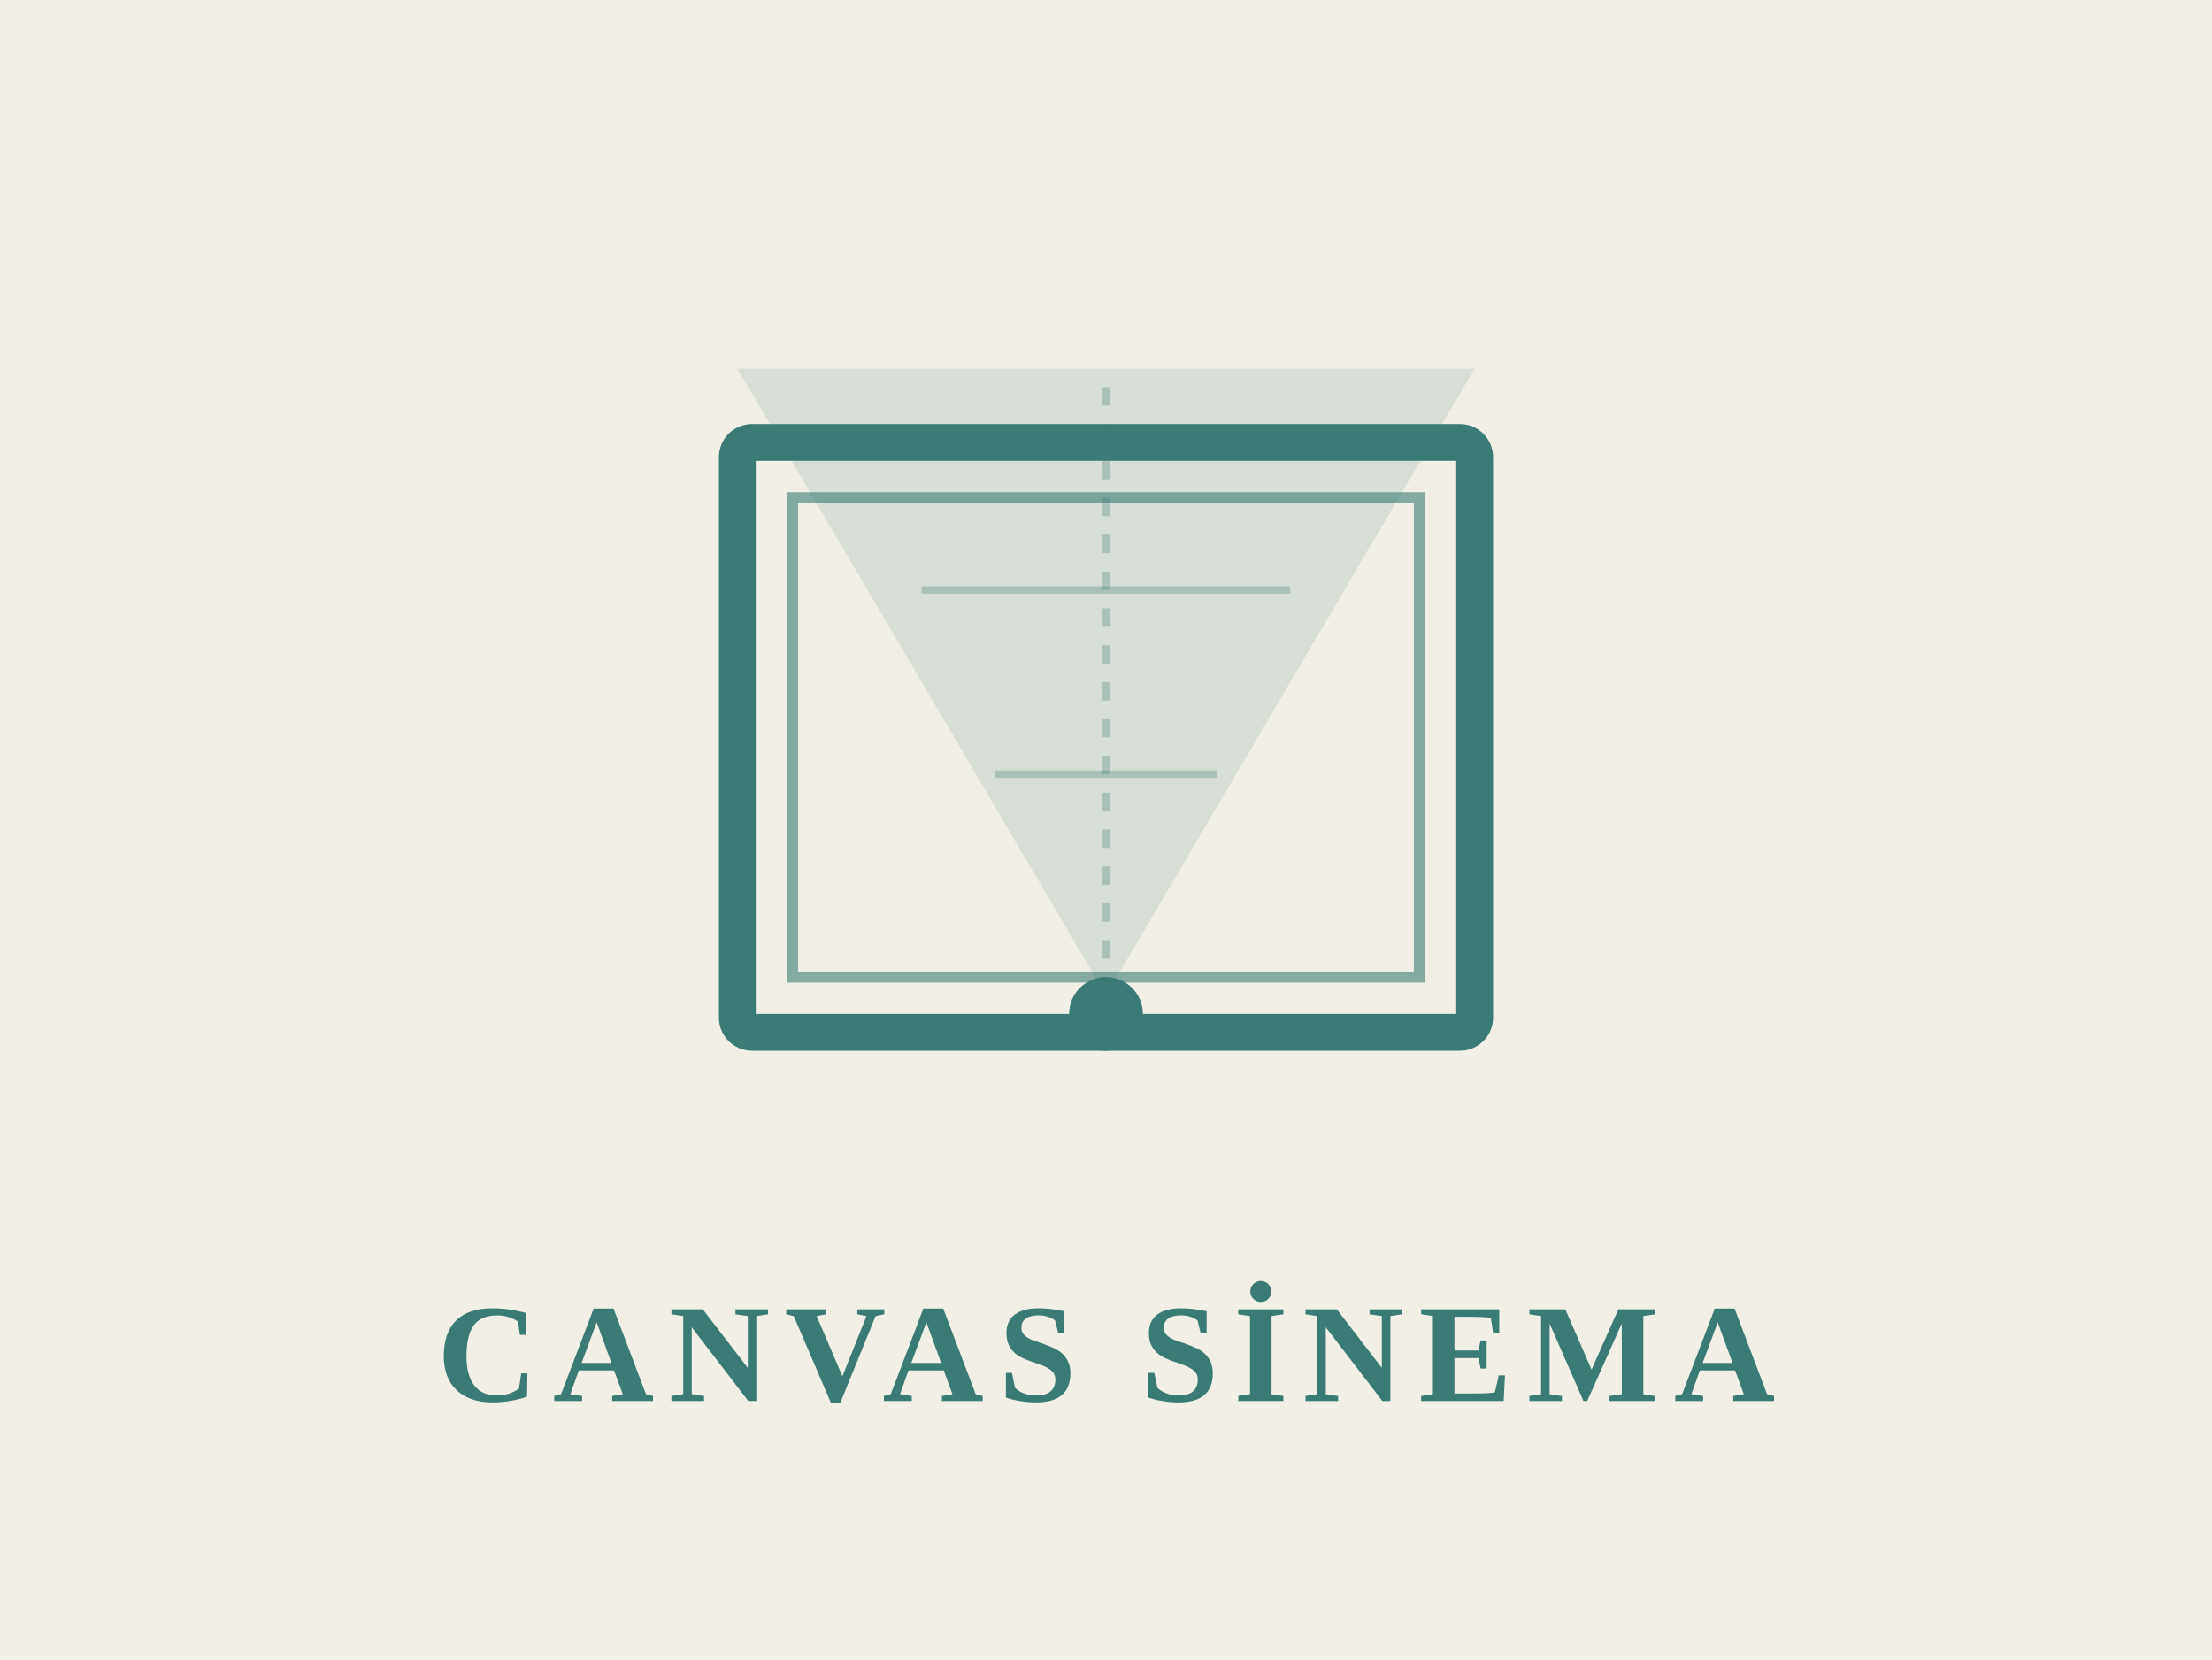
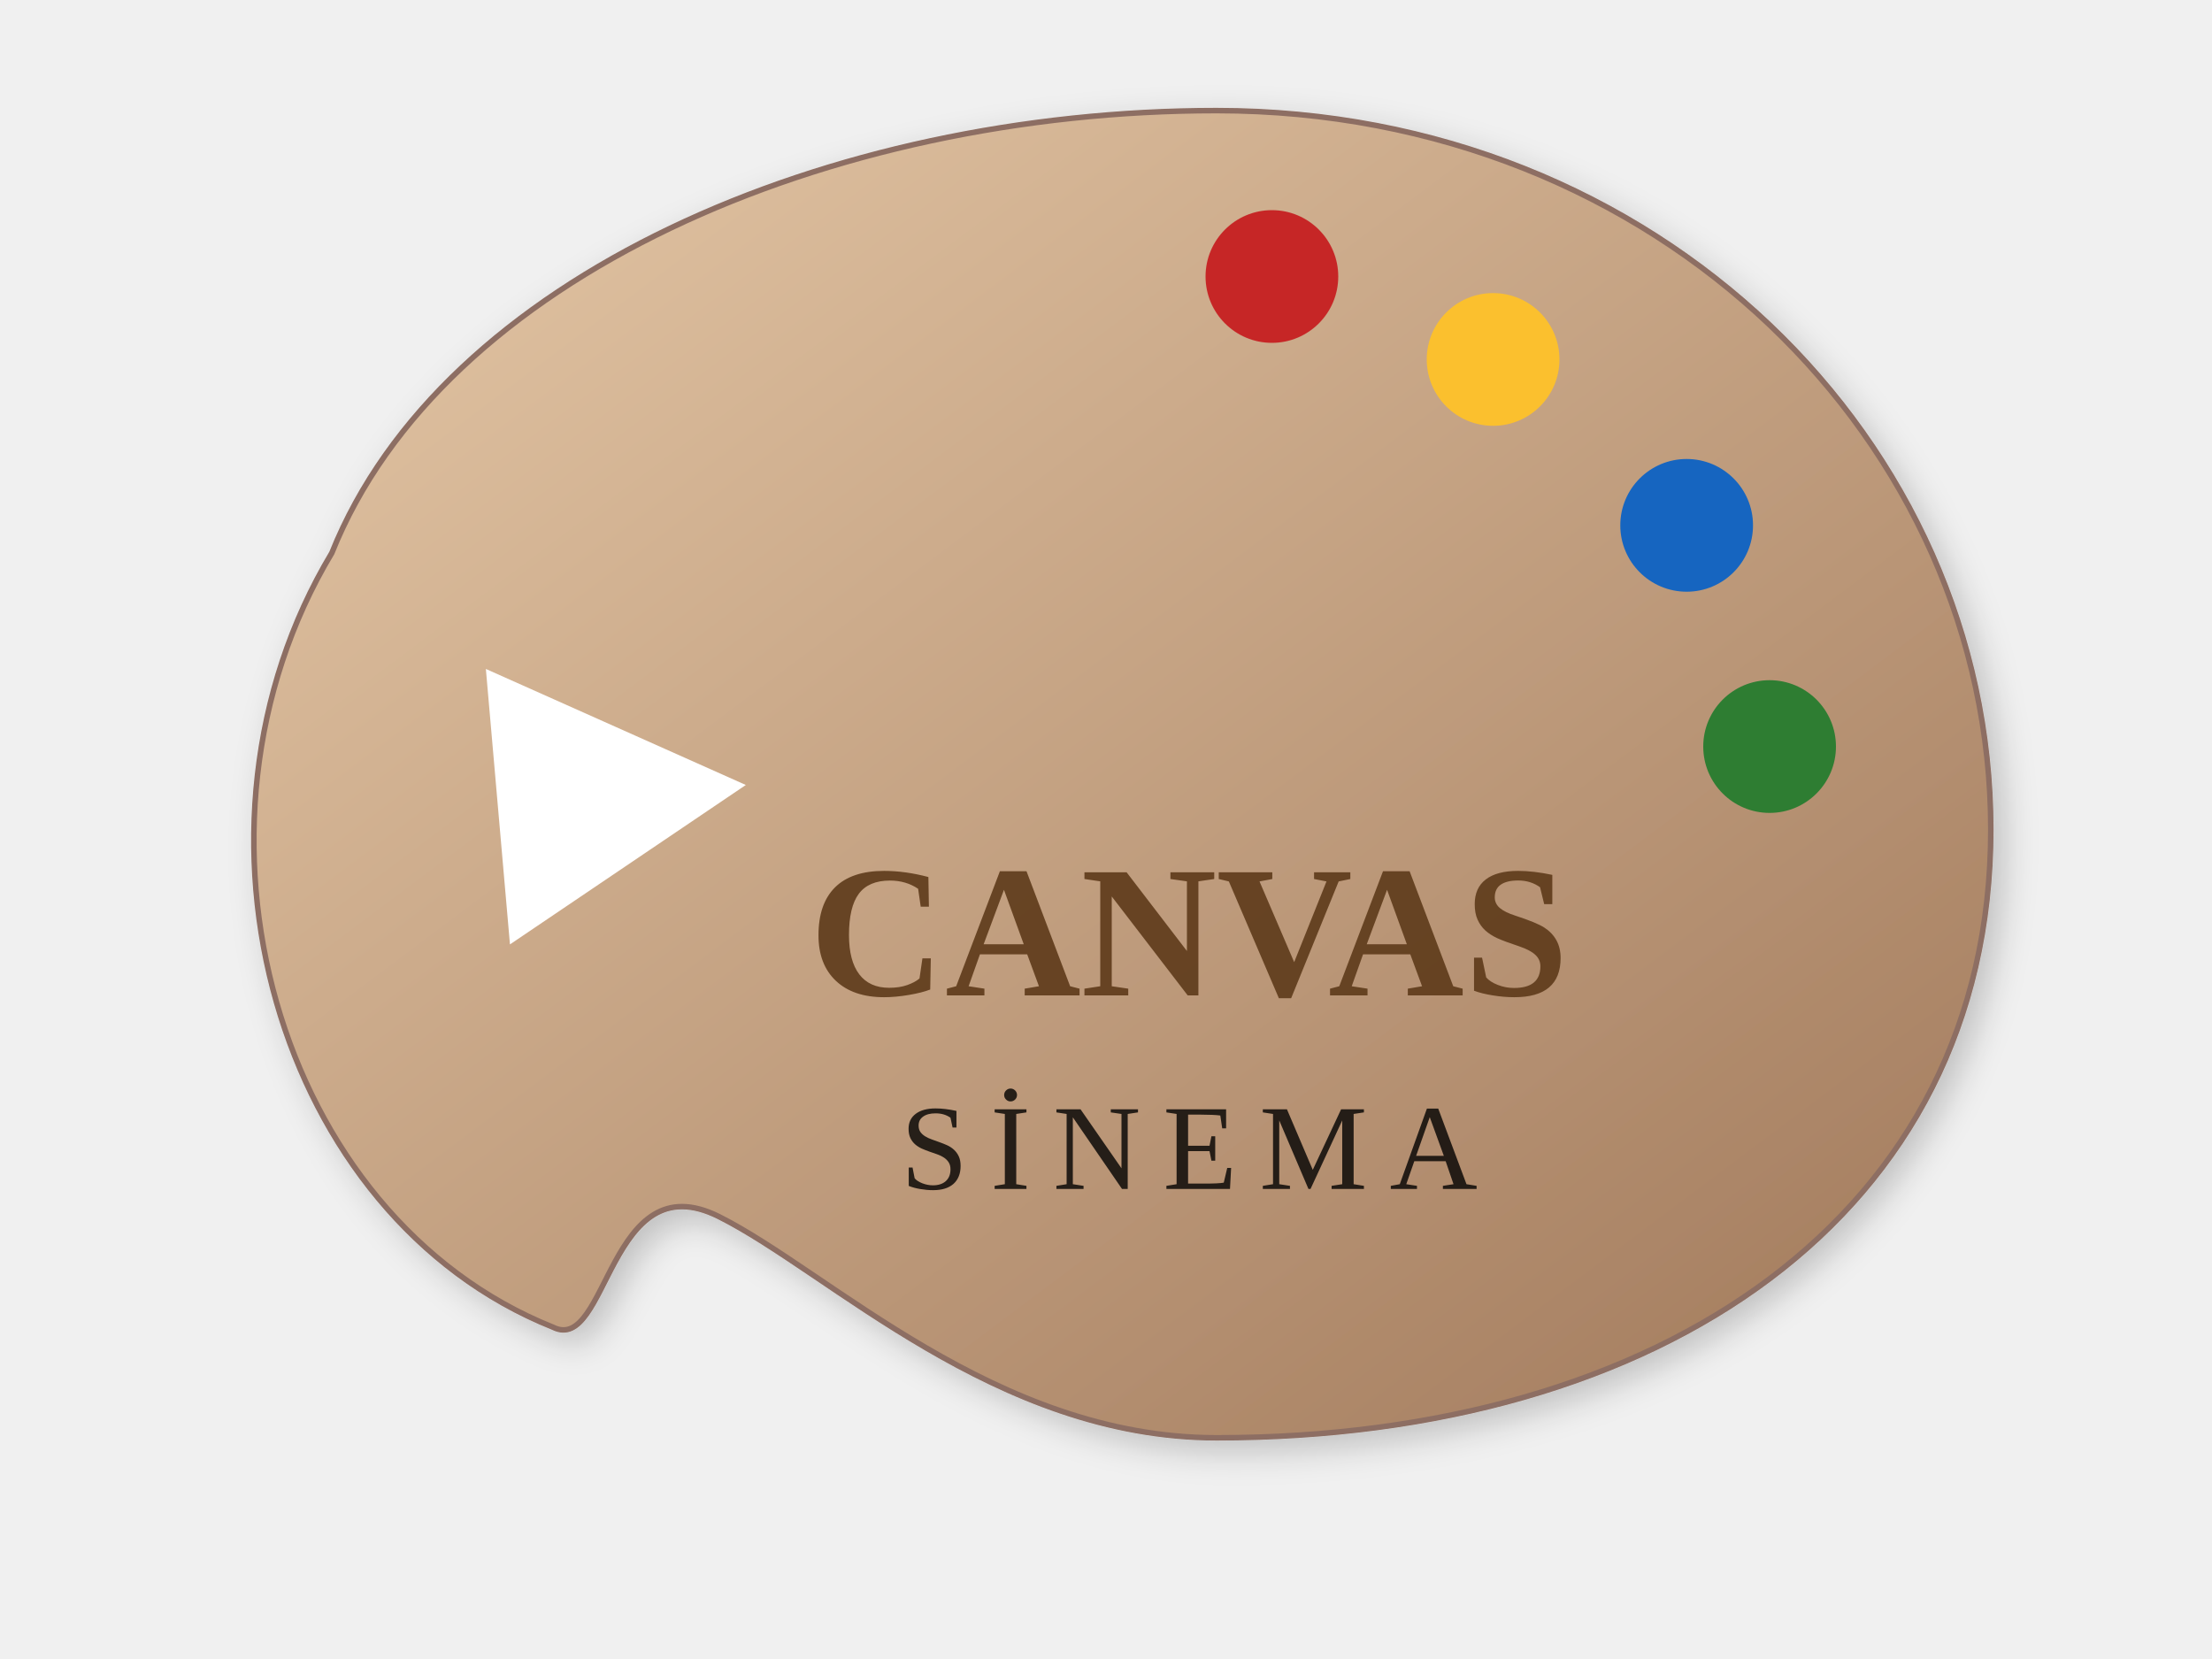
- <svg xmlns="http://www.w3.org/2000/svg" width="600" height="450" viewBox="0 0 600 450" fill="none">
-   <rect width="600" height="450" fill="#f2f0e6" />
-   <g transform="translate(150, 50)">
-     <path d="M150 220 L50 50 L250 50 L150 220 Z" fill="#3b7b75" opacity="0.15" />
-     <line x1="150" y1="220" x2="150" y2="50" stroke="#3b7b75" stroke-width="2" opacity="0.3" stroke-dasharray="5,5" />
-     <line x1="120" y1="160" x2="180" y2="160" stroke="#3b7b75" stroke-width="2" opacity="0.3" />
-     <line x1="100" y1="110" x2="200" y2="110" stroke="#3b7b75" stroke-width="2" opacity="0.3" />
-     <rect x="50" y="70" width="200" height="160" rx="4" stroke="#3b7b75" stroke-width="10" fill="none" />
-     <rect x="65" y="85" width="170" height="130" stroke="#3b7b75" stroke-width="3" fill="none" opacity="0.6" />
-     <circle cx="150" cy="225" r="10" fill="#3b7b75" />
+ <svg xmlns="http://www.w3.org/2000/svg" width="400" height="300" viewBox="0 0 400 300">
+   <defs>
+     <linearGradient id="woodGrad" x1="0%" y1="0%" x2="100%" y2="100%">
+       <stop offset="0%" style="stop-color:#E6C9A8" />
+       <stop offset="100%" style="stop-color:#A0785A" />
+     </linearGradient>
+     <filter id="shadow" x="-10%" y="-10%" width="120%" height="120%">
+       <feGaussianBlur in="SourceAlpha" stdDeviation="3" />
+       <feOffset dx="2" dy="2" />
+       <feComponentTransfer>
+         <feFuncA type="linear" slope="0.2" />
+       </feComponentTransfer>
+       <feMerge>
+         <feMergeNode />
+         <feMergeNode in="SourceGraphic" />
+       </feMerge>
+     </filter>
+   </defs>
+   <g filter="url(#shadow)">
+     <path d="M100,240 C50,220 30,150 60,100 C80,50 150,20 220,20 C300,20 360,80 360,150 C360,220 300,260 220,260 C180,260 150,230 130,220 C110,210 110,245 100,240 Z" fill="url(#woodGrad)" stroke="#8D6E63" stroke-width="1" />
+     <polygon points="90,120 90,170 135,145" fill="white" transform="rotate(-5, 100, 145)" />
+     <circle cx="230" cy="50" r="12" fill="#C62828" />
+     <circle cx="270" cy="65" r="12" fill="#FBC02D" />
+     <circle cx="305" cy="95" r="12" fill="#1565C0" />
+     <circle cx="320" cy="135" r="12" fill="#2E7D32" />
  </g>
-   <text x="300" y="380" text-anchor="middle" font-family="Georgia, 'Times New Roman', serif" font-size="38" font-weight="bold" fill="#3b7b75" letter-spacing="4">CANVAS SİNEMA</text>
+   <g font-family="'Times New Roman', serif" text-anchor="middle">
+     <text x="215" y="180" font-weight="bold" font-size="34" fill="#5D3A1A" opacity="0.9">CANVAS</text>
+     <text x="215" y="215" font-weight="normal" font-size="22" fill="#000000" opacity="0.8" letter-spacing="4">SİNEMA</text>
+   </g>
</svg>
